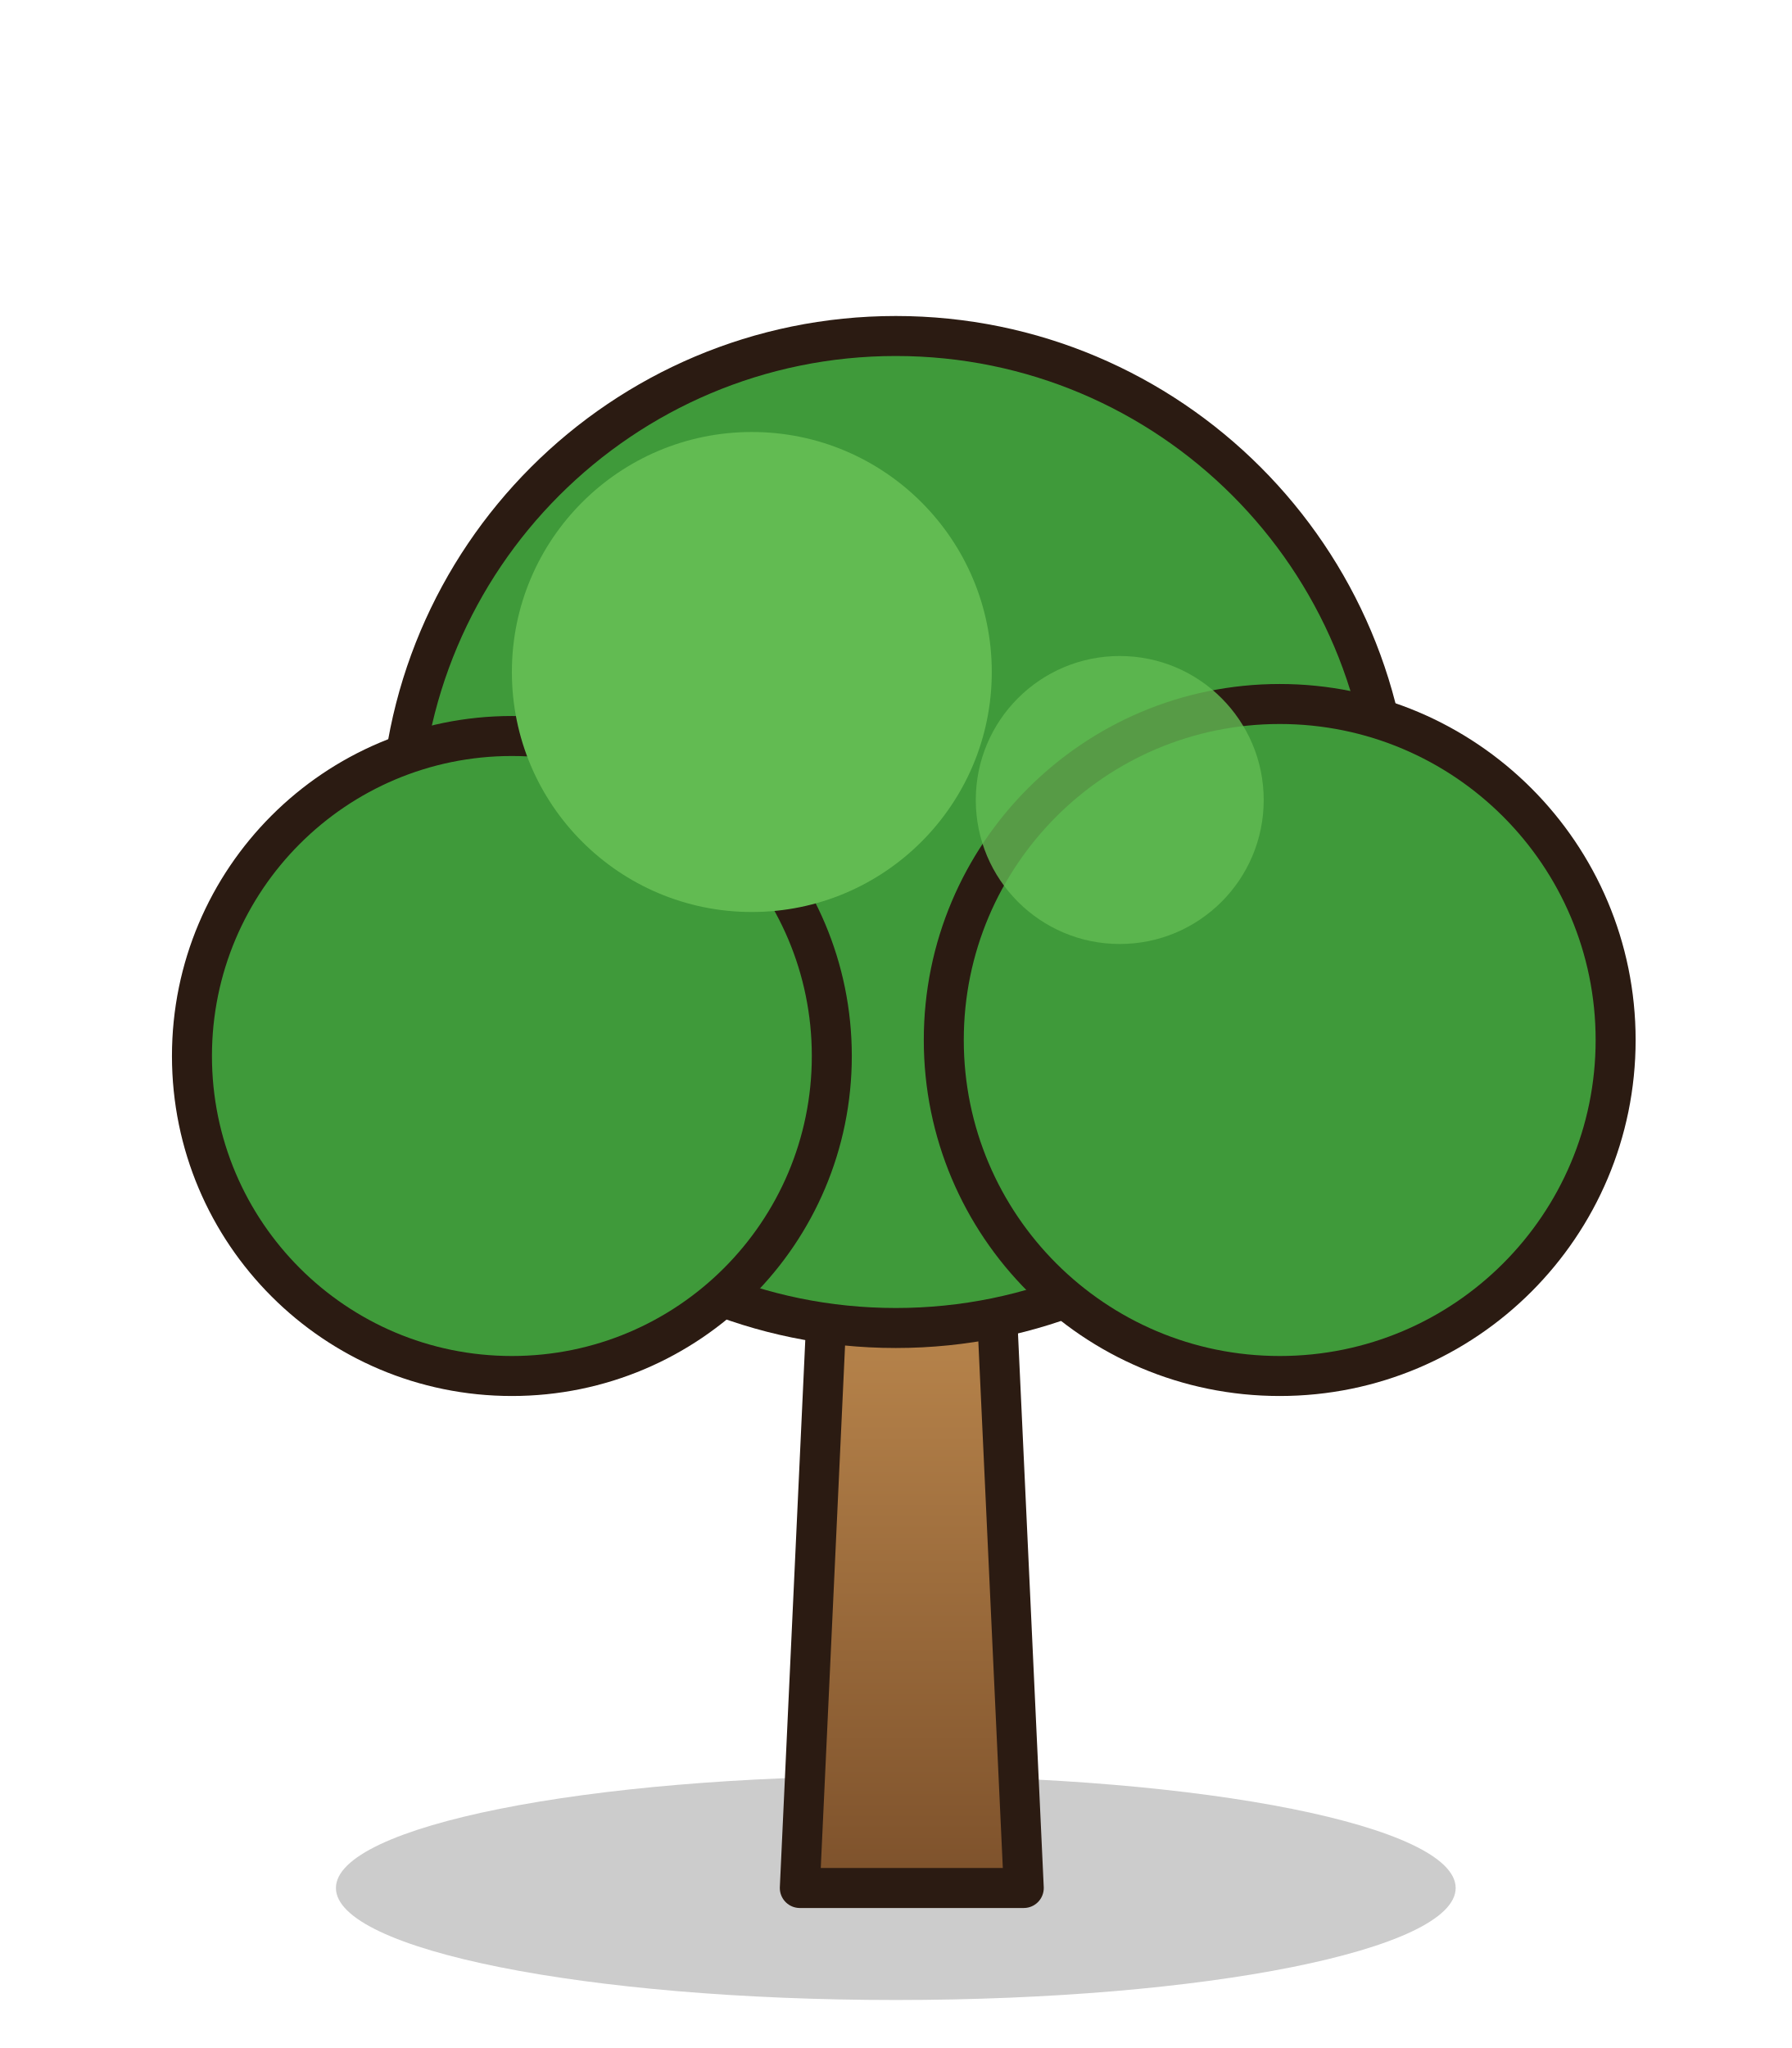
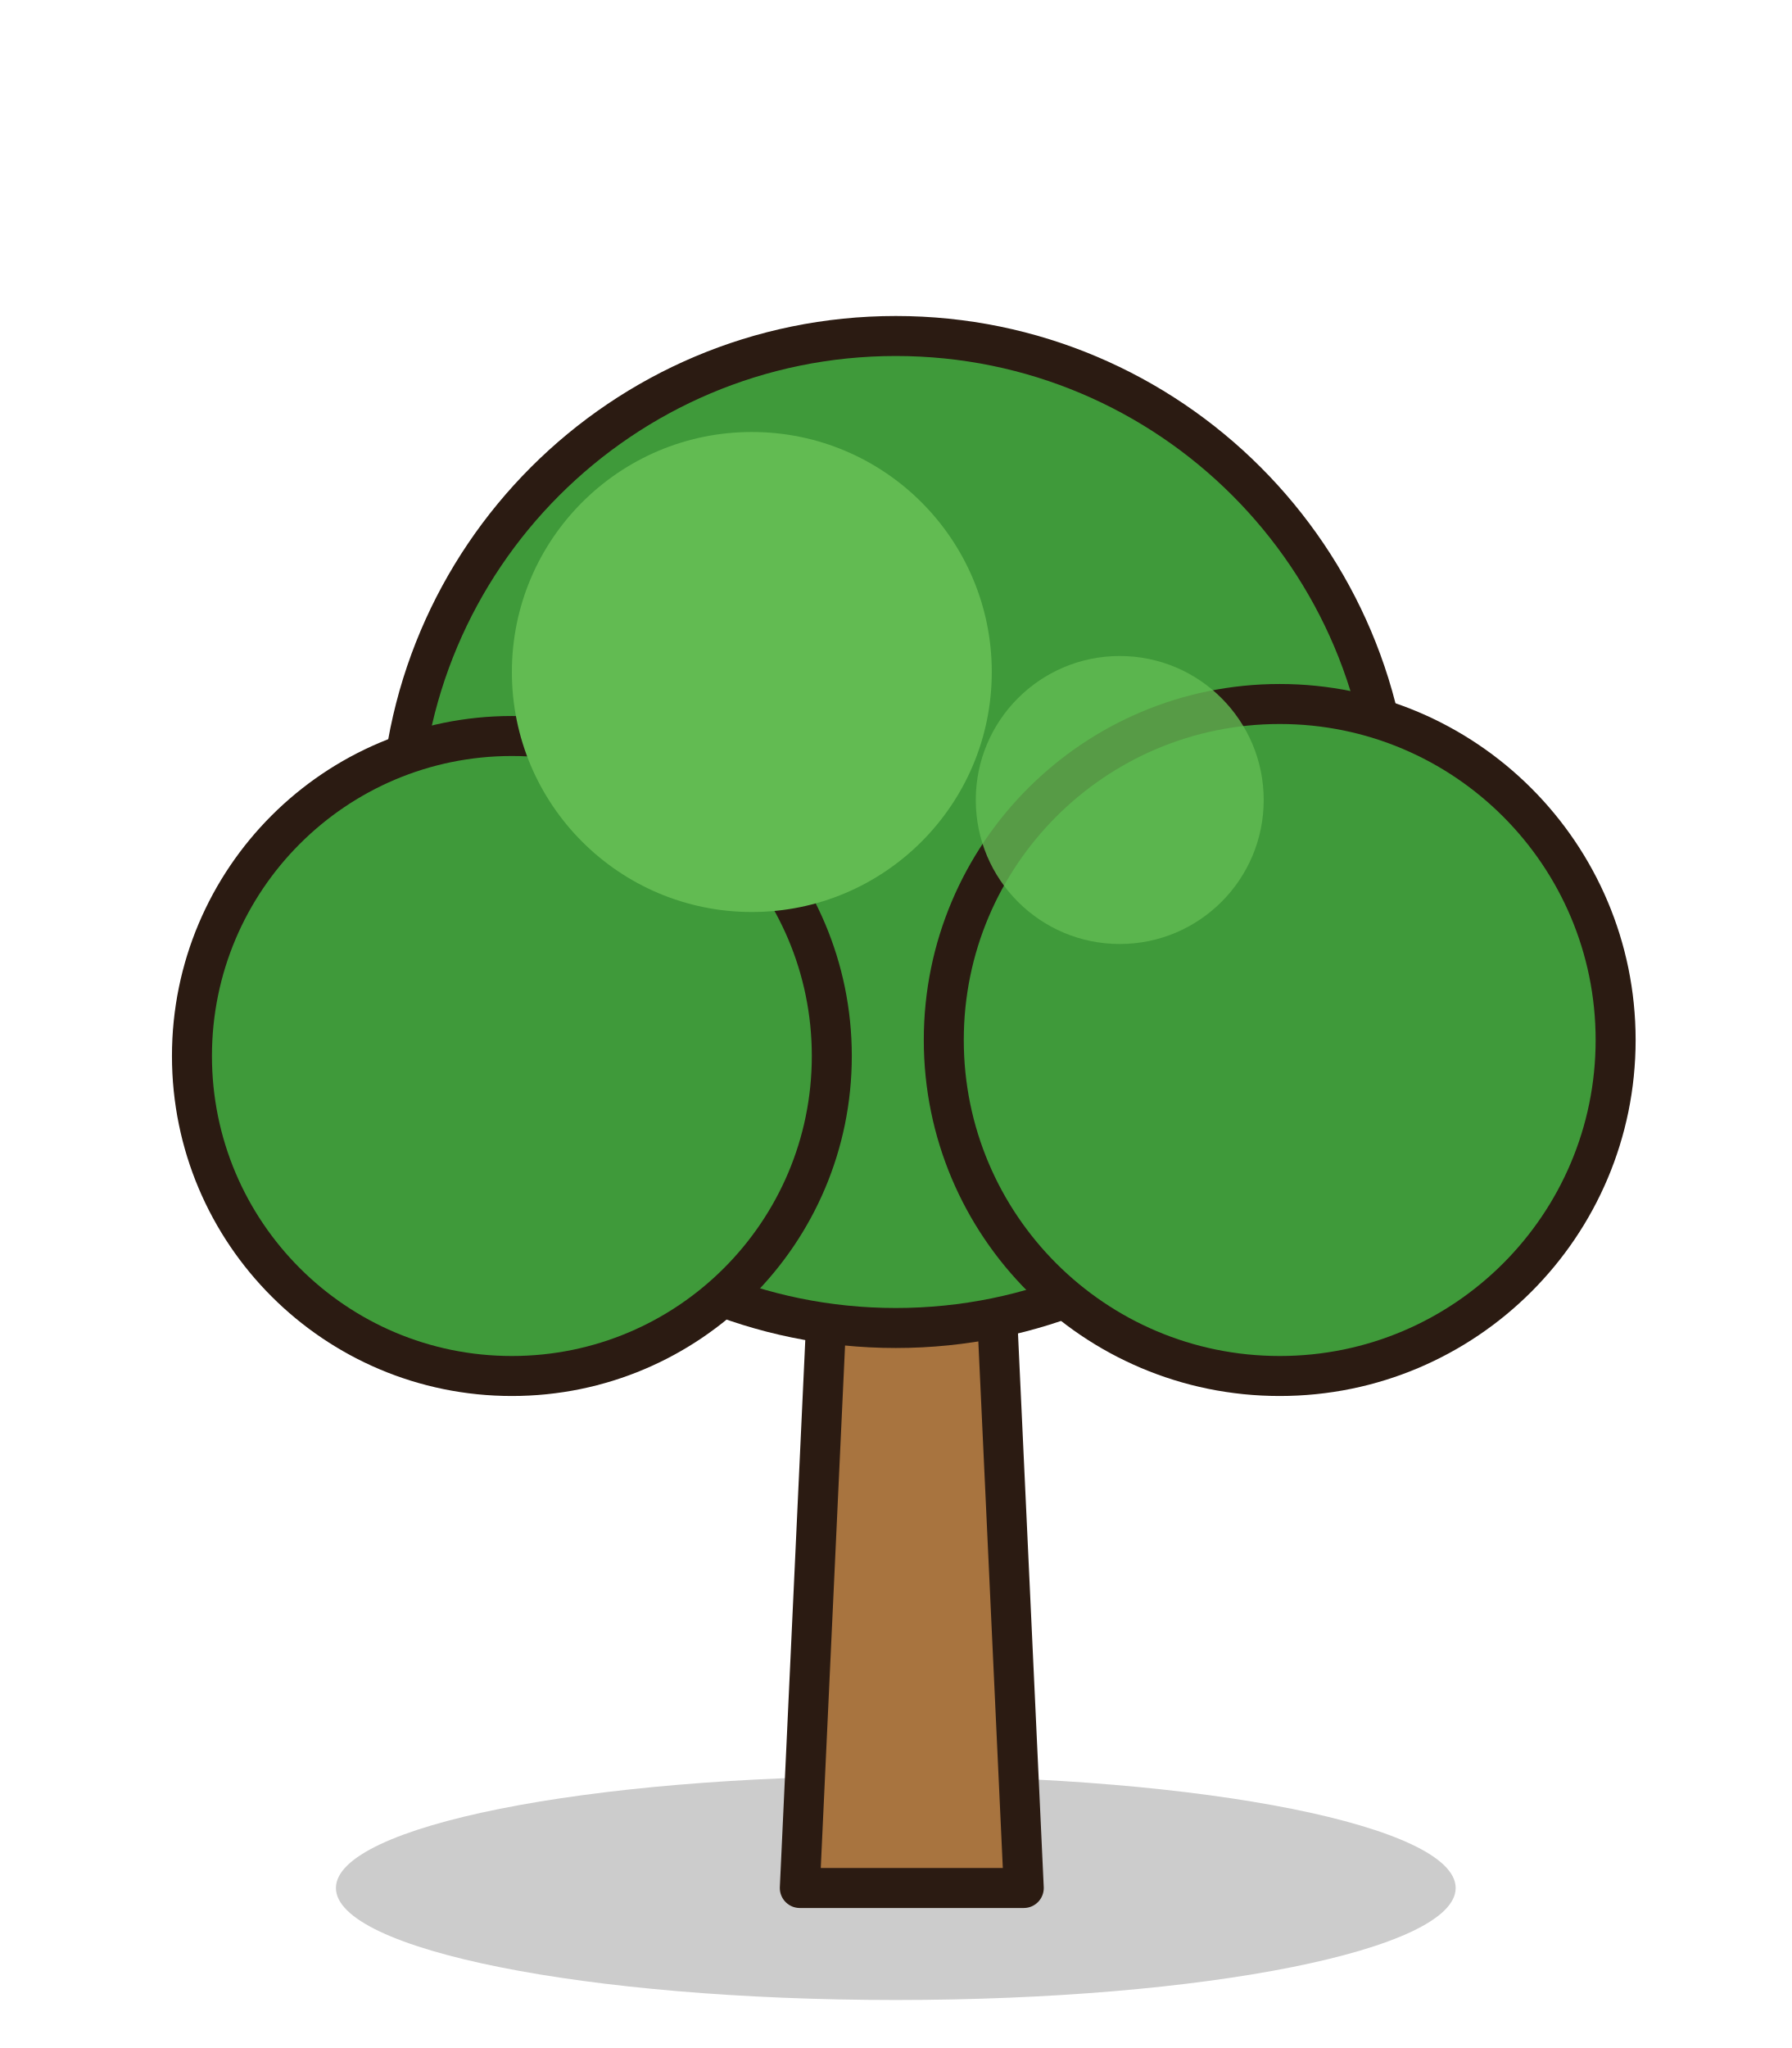
<svg xmlns="http://www.w3.org/2000/svg" viewBox="0 0 224 256" width="224" height="256">
  <defs>
    <linearGradient id="stone" x1="0" y1="0" x2="1" y2="0">
      <stop offset="0.00" stop-color="#d6cebd" />
      <stop offset="0.50" stop-color="#ada591" />
      <stop offset="1.00" stop-color="#80776a" />
    </linearGradient>
    <linearGradient id="stoneB" x1="0" y1="0" x2="1" y2="0">
      <stop offset="0.00" stop-color="#d4dcee" />
      <stop offset="0.50" stop-color="#a3aecb" />
      <stop offset="1.00" stop-color="#6e7a9c" />
    </linearGradient>
    <linearGradient id="stoneD" x1="0" y1="0" x2="1" y2="0">
      <stop offset="0.00" stop-color="#8a8a9a" />
      <stop offset="0.50" stop-color="#5d5c6d" />
      <stop offset="1.00" stop-color="#3c3b49" />
    </linearGradient>
    <linearGradient id="wood" x1="0" y1="0" x2="0" y2="1">
      <stop offset="0.00" stop-color="#c48f52" />
      <stop offset="1.00" stop-color="#7d512b" />
    </linearGradient>
    <linearGradient id="roofG" x1="0" y1="0" x2="1" y2="1">
      <stop offset="0.00" stop-color="#86d25f" />
      <stop offset="1.00" stop-color="#2d7a34" />
    </linearGradient>
    <linearGradient id="roofR" x1="0" y1="0" x2="1" y2="1">
      <stop offset="0.00" stop-color="#ee6a58" />
      <stop offset="1.00" stop-color="#9c2a22" />
    </linearGradient>
    <linearGradient id="roofP" x1="0" y1="0" x2="1" y2="1">
      <stop offset="0.00" stop-color="#a67ae8" />
      <stop offset="1.00" stop-color="#4a2c98" />
    </linearGradient>
    <linearGradient id="steel" x1="0" y1="0" x2="1" y2="1">
      <stop offset="0.00" stop-color="#eef2f6" />
      <stop offset="0.50" stop-color="#b3bcc7" />
      <stop offset="1.00" stop-color="#7a8593" />
    </linearGradient>
    <linearGradient id="gold" x1="0" y1="0" x2="1" y2="1">
      <stop offset="0.00" stop-color="#ffe27a" />
      <stop offset="1.00" stop-color="#c8901a" />
    </linearGradient>
    <linearGradient id="blue" x1="0" y1="0" x2="1" y2="1">
      <stop offset="0.00" stop-color="#5b9be8" />
      <stop offset="1.00" stop-color="#1f4c9a" />
    </linearGradient>
    <linearGradient id="copper" x1="0" y1="0" x2="1" y2="1">
      <stop offset="0.00" stop-color="#f0b27a" />
      <stop offset="1.00" stop-color="#a35f2e" />
    </linearGradient>
    <linearGradient id="ice" x1="0" y1="0" x2="1" y2="1">
      <stop offset="0.00" stop-color="#f2fdff" />
      <stop offset="0.50" stop-color="#8fdcf5" />
      <stop offset="1.00" stop-color="#3d98cf" />
    </linearGradient>
    <linearGradient id="iron" x1="0" y1="0" x2="1" y2="1">
      <stop offset="0.00" stop-color="#7c7c88" />
      <stop offset="1.00" stop-color="#2f2f38" />
    </linearGradient>
    <linearGradient id="lava" x1="0" y1="0" x2="1" y2="1">
      <stop offset="0.00" stop-color="#ffd24a" />
      <stop offset="1.00" stop-color="#ff6a1a" />
    </linearGradient>
    <radialGradient id="goblin" cx="0.4" cy="0.35" r=".8">
      <stop offset="0.00" stop-color="#aee572" />
      <stop offset="1.00" stop-color="#4f9e32" />
    </radialGradient>
    <radialGradient id="orc" cx="0.4" cy="0.35" r=".8">
      <stop offset="0.00" stop-color="#6fae4a" />
      <stop offset="1.00" stop-color="#2f6a22" />
    </radialGradient>
    <radialGradient id="wolf" cx="0.4" cy="0.35" r=".8">
      <stop offset="0.00" stop-color="#b8bec9" />
      <stop offset="1.00" stop-color="#6c7380" />
    </radialGradient>
    <radialGradient id="ogre" cx="0.4" cy="0.35" r=".8">
      <stop offset="0.00" stop-color="#b27a4c" />
      <stop offset="1.00" stop-color="#6a4126" />
    </radialGradient>
    <radialGradient id="rock" cx="0.4" cy="0.35" r=".8">
      <stop offset="0.00" stop-color="#b9b9c2" />
      <stop offset="1.00" stop-color="#6a6a78" />
    </radialGradient>
    <radialGradient id="wisp" cx="0.4" cy="0.35" r=".8">
      <stop offset="0.00" stop-color="#ffffff" />
      <stop offset="0.50" stop-color="#9ae9ff" />
      <stop offset="1.00" stop-color="#2fa6e0" />
    </radialGradient>
    <radialGradient id="drake" cx="0.4" cy="0.35" r=".8">
      <stop offset="0.00" stop-color="#e8604e" />
      <stop offset="1.00" stop-color="#8c1c1c" />
    </radialGradient>
    <radialGradient id="bat" cx="0.4" cy="0.35" r=".8">
      <stop offset="0.00" stop-color="#8f5cc0" />
      <stop offset="1.00" stop-color="#4a2a68" />
    </radialGradient>
    <radialGradient id="ghost" cx="0.4" cy="0.35" r=".8">
      <stop offset="0.00" stop-color="#eaffff" />
      <stop offset="0.50" stop-color="#9bded6" />
      <stop offset="1.00" stop-color="#4fa8a0" />
    </radialGradient>
    <radialGradient id="orb" cx="0.4" cy="0.35" r=".8">
      <stop offset="0.00" stop-color="#ffffff" />
      <stop offset="0.50" stop-color="#d9a8ff" />
      <stop offset="1.00" stop-color="#8a4fe0" />
    </radialGradient>
    <radialGradient id="glowY" cx="0.4" cy="0.35" r=".8">
      <stop offset="0.00" stop-color="#fffbd0" />
      <stop offset="0.50" stop-color="#ffe14a" />
      <stop offset="1.00" stop-color="#ff9d1a" />
    </radialGradient>
    <radialGradient id="glowC" cx="0.4" cy="0.35" r=".8">
      <stop offset="0.00" stop-color="#ffffff" />
      <stop offset="0.50" stop-color="#a8f0ff" />
      <stop offset="1.00" stop-color="#2fb8e8" />
    </radialGradient>
  </defs>
  <g stroke="#2b1b12" stroke-width="5" stroke-linejoin="round" stroke-linecap="round">
    <ellipse cx="112" cy="236" rx="70" ry="14" fill="#000" opacity=".2" stroke="none" />
-     <path d="M100 236 L104 150 H124 L128 236 Z" fill="url(#wood)" />
+     <path d="M100 236 L104 150 H124 L128 236 Z" fill="#a8743f" />
    <g fill="#3f9a3a">
      <circle cx="112" cy="104" r="62" />
      <circle cx="64" cy="132" r="40" />
      <circle cx="160" cy="130" r="42" />
    </g>
    <circle cx="94" cy="84" r="30" fill="#62bb52" stroke="none" />
    <circle cx="140" cy="100" r="18" fill="#62bb52" stroke="none" opacity=".8" />
  </g>
</svg>
